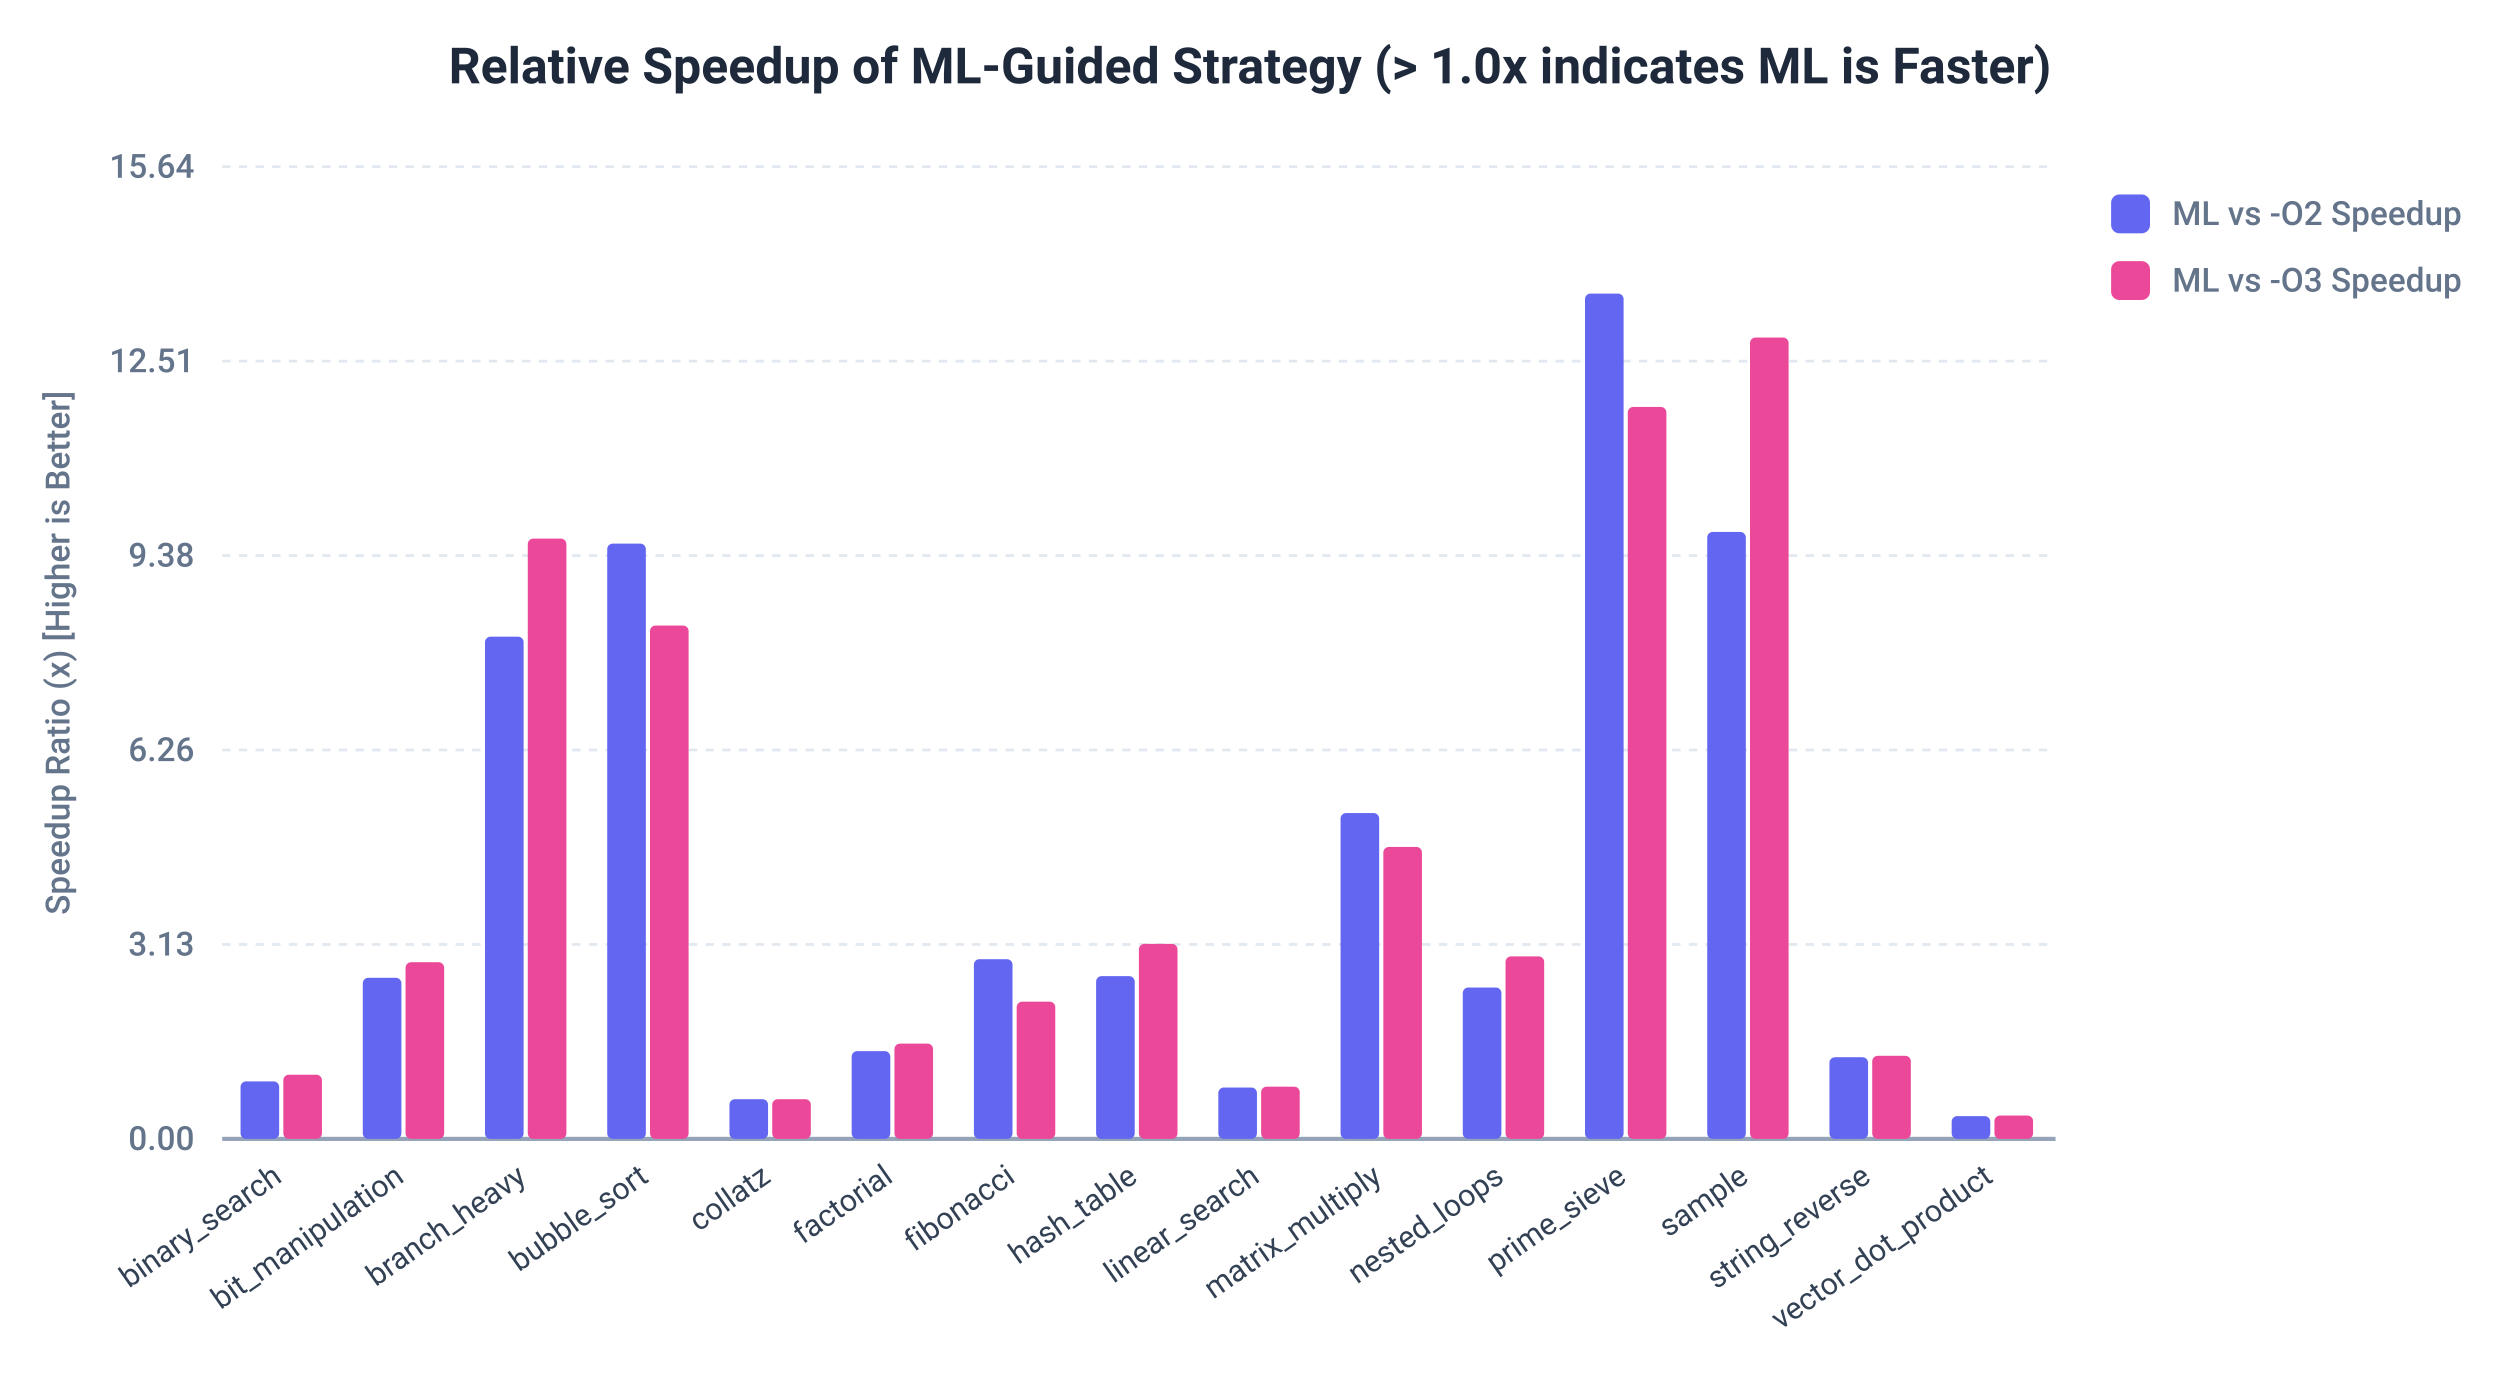
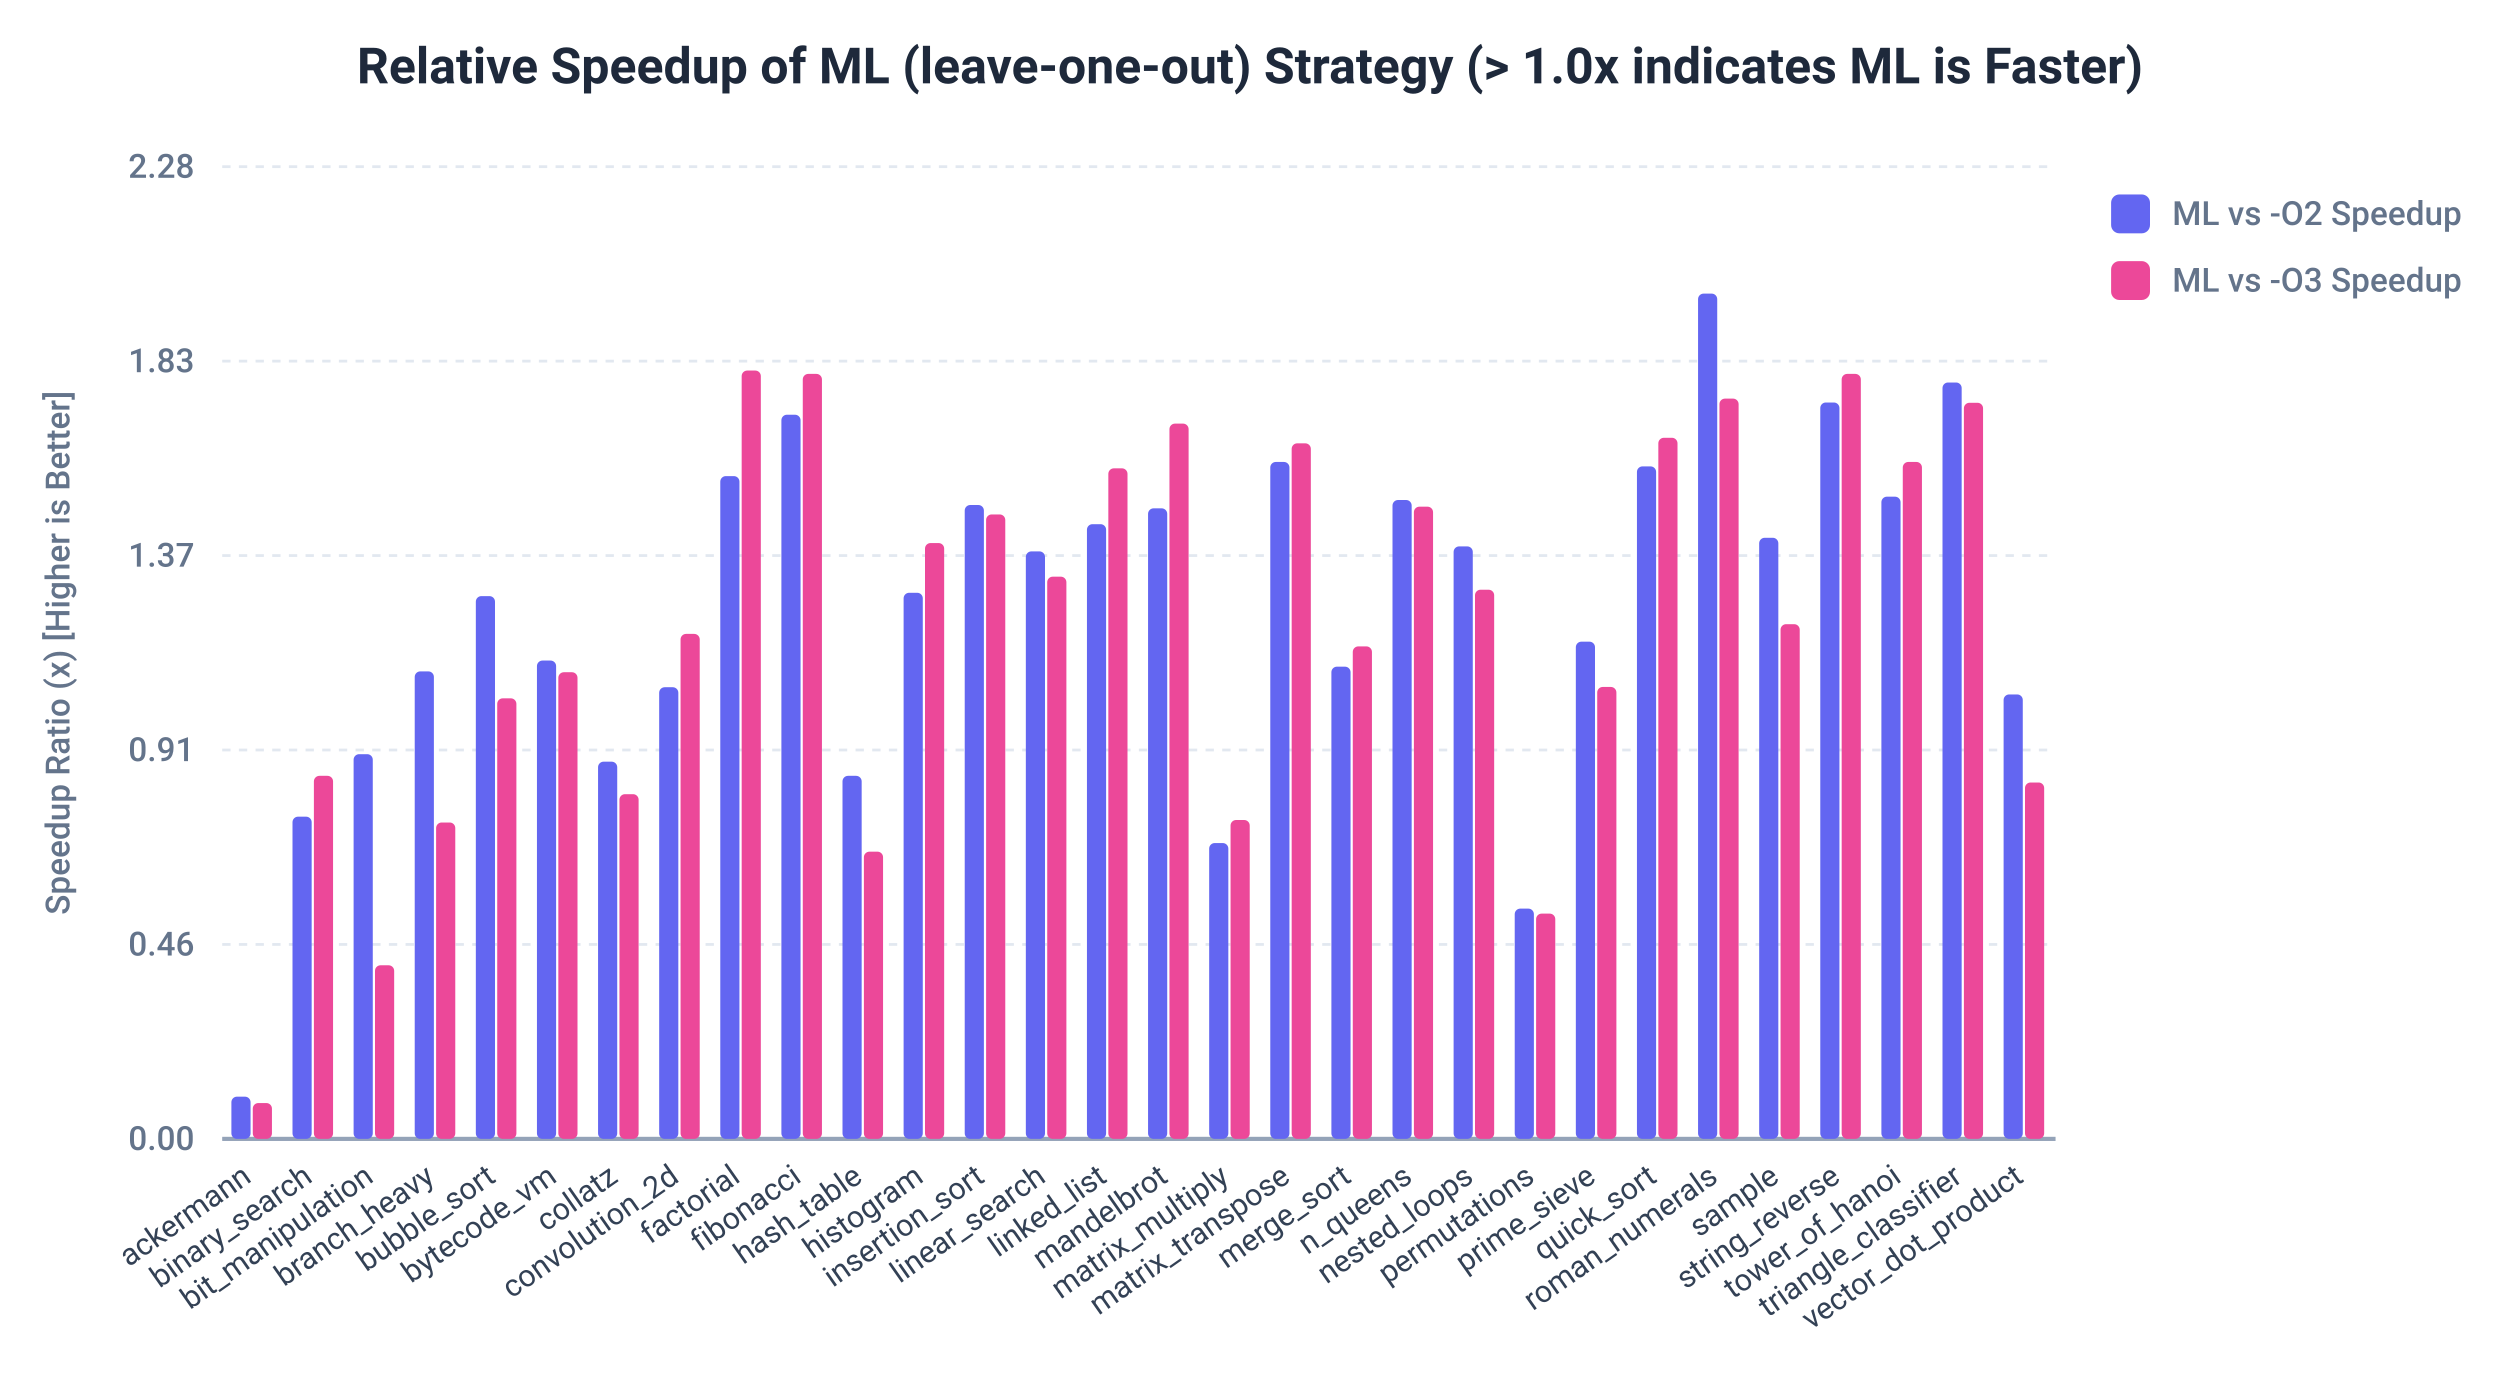
<svg xmlns="http://www.w3.org/2000/svg" viewBox="0 0 900 500" width="100%" height="100%" style="background:#ffffff; font-family: -apple-system, BlinkMacSystemFont, Segoe UI, Roboto, Helvetica, Arial, sans-serif;">
  <style>
    .title { font-size: 18px; font-weight: bold; fill: #1e293b; }
    .axis-label { font-size: 12px; fill: #64748b; font-weight: 500; }
    .cat-label { font-size: 11px; fill: #334155; }
    .grid { stroke: #e2e8f0; stroke-dasharray: 3,3; }
    .bar:hover { opacity: 0.85; }
  </style>
-   <text x="450.0" y="30" text-anchor="middle" class="title">Relative Speedup of ML-Guided Strategy (&gt; 1.0x indicates ML is Faster)</text>
+   <text x="450.0" y="30" text-anchor="middle" class="title">Relative Speedup of ML (leave-one-out) Strategy (&gt; 1.0x indicates ML is Faster)</text>
  <line x1="80" y1="60.0" x2="740" y2="60.0" class="grid" />
-   <text x="70" y="64.0" text-anchor="end" class="axis-label">15.64</text>
+   <text x="70" y="64.0" text-anchor="end" class="axis-label">2.28</text>
  <line x1="80" y1="130.0" x2="740" y2="130.0" class="grid" />
-   <text x="70" y="134.0" text-anchor="end" class="axis-label">12.51</text>
+   <text x="70" y="134.0" text-anchor="end" class="axis-label">1.83</text>
  <line x1="80" y1="200.0" x2="740" y2="200.0" class="grid" />
-   <text x="70" y="204.0" text-anchor="end" class="axis-label">9.38</text>
+   <text x="70" y="204.0" text-anchor="end" class="axis-label">1.37</text>
  <line x1="80" y1="270.0" x2="740" y2="270.0" class="grid" />
-   <text x="70" y="274.0" text-anchor="end" class="axis-label">6.26</text>
+   <text x="70" y="274.0" text-anchor="end" class="axis-label">0.91</text>
  <line x1="80" y1="340.0" x2="740" y2="340.0" class="grid" />
-   <text x="70" y="344.0" text-anchor="end" class="axis-label">3.13</text>
+   <text x="70" y="344.0" text-anchor="end" class="axis-label">0.46</text>
  <line x1="80" y1="410.0" x2="740" y2="410.0" class="grid" />
  <text x="70" y="414.0" text-anchor="end" class="axis-label">0.00</text>
  <text transform="rotate(-90)" x="-235.0" y="25" text-anchor="middle" class="axis-label">Speedup Ratio (x) [Higher is Better]</text>
  <line x1="80" y1="410" x2="740" y2="410" stroke="#94a3b8" stroke-width="1.5" />
-   <text transform="rotate(-35 102.0 425)" x="102.0" y="425" text-anchor="end" class="cat-label">binary_search</text>
-   <rect x="86.6" y="389.3" width="13.9" height="20.7" fill="#6366f1" rx="2" class="bar" />
-   <rect x="102.0" y="386.9" width="13.9" height="23.1" fill="#ec4899" rx="2" class="bar" />
-   <text transform="rotate(-35 146.0 425)" x="146.0" y="425" text-anchor="end" class="cat-label">bit_manipulation</text>
-   <rect x="130.6" y="352.0" width="13.9" height="58.0" fill="#6366f1" rx="2" class="bar" />
-   <rect x="146.0" y="346.4" width="13.9" height="63.6" fill="#ec4899" rx="2" class="bar" />
-   <text transform="rotate(-35 190.0 425)" x="190.0" y="425" text-anchor="end" class="cat-label">branch_heavy</text>
-   <rect x="174.6" y="229.2" width="13.9" height="180.8" fill="#6366f1" rx="2" class="bar" />
-   <rect x="190.0" y="193.9" width="13.9" height="216.1" fill="#ec4899" rx="2" class="bar" />
-   <text transform="rotate(-35 234.0 425)" x="234.0" y="425" text-anchor="end" class="cat-label">bubble_sort</text>
-   <rect x="218.6" y="195.7" width="13.9" height="214.3" fill="#6366f1" rx="2" class="bar" />
-   <rect x="234.0" y="225.2" width="13.9" height="184.8" fill="#ec4899" rx="2" class="bar" />
-   <text transform="rotate(-35 278.0 425)" x="278.0" y="425" text-anchor="end" class="cat-label">collatz</text>
-   <rect x="262.6" y="395.7" width="13.9" height="14.3" fill="#6366f1" rx="2" class="bar" />
-   <rect x="278.0" y="395.7" width="13.9" height="14.3" fill="#ec4899" rx="2" class="bar" />
-   <text transform="rotate(-35 322.0 425)" x="322.0" y="425" text-anchor="end" class="cat-label">factorial</text>
-   <rect x="306.6" y="378.4" width="13.9" height="31.6" fill="#6366f1" rx="2" class="bar" />
-   <rect x="322.0" y="375.7" width="13.9" height="34.3" fill="#ec4899" rx="2" class="bar" />
-   <text transform="rotate(-35 366.0 425)" x="366.0" y="425" text-anchor="end" class="cat-label">fibonacci</text>
-   <rect x="350.6" y="345.3" width="13.9" height="64.7" fill="#6366f1" rx="2" class="bar" />
-   <rect x="366.0" y="360.6" width="13.9" height="49.4" fill="#ec4899" rx="2" class="bar" />
-   <text transform="rotate(-35 410.0 425)" x="410.0" y="425" text-anchor="end" class="cat-label">hash_table</text>
-   <rect x="394.6" y="351.4" width="13.9" height="58.6" fill="#6366f1" rx="2" class="bar" />
-   <rect x="410.0" y="339.8" width="13.9" height="70.2" fill="#ec4899" rx="2" class="bar" />
-   <text transform="rotate(-35 454.0 425)" x="454.0" y="425" text-anchor="end" class="cat-label">linear_search</text>
-   <rect x="438.6" y="391.5" width="13.9" height="18.5" fill="#6366f1" rx="2" class="bar" />
-   <rect x="454.0" y="391.2" width="13.9" height="18.8" fill="#ec4899" rx="2" class="bar" />
-   <text transform="rotate(-35 498.0 425)" x="498.0" y="425" text-anchor="end" class="cat-label">matrix_multiply</text>
-   <rect x="482.6" y="292.7" width="13.9" height="117.3" fill="#6366f1" rx="2" class="bar" />
-   <rect x="498.0" y="304.9" width="13.9" height="105.1" fill="#ec4899" rx="2" class="bar" />
-   <text transform="rotate(-35 542.0 425)" x="542.0" y="425" text-anchor="end" class="cat-label">nested_loops</text>
-   <rect x="526.6" y="355.5" width="13.9" height="54.5" fill="#6366f1" rx="2" class="bar" />
-   <rect x="542.0" y="344.3" width="13.9" height="65.7" fill="#ec4899" rx="2" class="bar" />
-   <text transform="rotate(-35 586.0 425)" x="586.0" y="425" text-anchor="end" class="cat-label">prime_sieve</text>
-   <rect x="570.6" y="105.7" width="13.9" height="304.3" fill="#6366f1" rx="2" class="bar" />
-   <rect x="586.0" y="146.5" width="13.9" height="263.5" fill="#ec4899" rx="2" class="bar" />
-   <text transform="rotate(-35 630.0 425)" x="630.0" y="425" text-anchor="end" class="cat-label">sample</text>
-   <rect x="614.6" y="191.5" width="13.9" height="218.5" fill="#6366f1" rx="2" class="bar" />
-   <rect x="630.0" y="121.5" width="13.9" height="288.5" fill="#ec4899" rx="2" class="bar" />
-   <text transform="rotate(-35 674.0 425)" x="674.0" y="425" text-anchor="end" class="cat-label">string_reverse</text>
-   <rect x="658.6" y="380.6" width="13.9" height="29.4" fill="#6366f1" rx="2" class="bar" />
-   <rect x="674.0" y="380.1" width="13.9" height="29.9" fill="#ec4899" rx="2" class="bar" />
-   <text transform="rotate(-35 718.0 425)" x="718.0" y="425" text-anchor="end" class="cat-label">vector_dot_product</text>
-   <rect x="702.6" y="401.8" width="13.9" height="8.2" fill="#6366f1" rx="2" class="bar" />
-   <rect x="718.0" y="401.6" width="13.9" height="8.4" fill="#ec4899" rx="2" class="bar" />
+   <text transform="rotate(-35 91.0 425)" x="91.0" y="425" text-anchor="end" class="cat-label">ackermann</text>
+   <rect x="83.3" y="394.8" width="6.9" height="15.2" fill="#6366f1" rx="2" class="bar" />
+   <rect x="91.0" y="397.1" width="6.9" height="12.9" fill="#ec4899" rx="2" class="bar" />
+   <text transform="rotate(-35 113.0 425)" x="113.0" y="425" text-anchor="end" class="cat-label">binary_search</text>
+   <rect x="105.3" y="294.0" width="6.9" height="116.0" fill="#6366f1" rx="2" class="bar" />
+   <rect x="113.0" y="279.3" width="6.9" height="130.7" fill="#ec4899" rx="2" class="bar" />
+   <text transform="rotate(-35 135.0 425)" x="135.0" y="425" text-anchor="end" class="cat-label">bit_manipulation</text>
+   <rect x="127.3" y="271.5" width="6.9" height="138.5" fill="#6366f1" rx="2" class="bar" />
+   <rect x="135.0" y="347.5" width="6.9" height="62.5" fill="#ec4899" rx="2" class="bar" />
+   <text transform="rotate(-35 157.0 425)" x="157.0" y="425" text-anchor="end" class="cat-label">branch_heavy</text>
+   <rect x="149.3" y="241.7" width="6.9" height="168.3" fill="#6366f1" rx="2" class="bar" />
+   <rect x="157.0" y="296.1" width="6.9" height="113.9" fill="#ec4899" rx="2" class="bar" />
+   <text transform="rotate(-35 179.0 425)" x="179.0" y="425" text-anchor="end" class="cat-label">bubble_sort</text>
+   <rect x="171.3" y="214.6" width="6.9" height="195.4" fill="#6366f1" rx="2" class="bar" />
+   <rect x="179.0" y="251.4" width="6.9" height="158.6" fill="#ec4899" rx="2" class="bar" />
+   <text transform="rotate(-35 201.0 425)" x="201.0" y="425" text-anchor="end" class="cat-label">bytecode_vm</text>
+   <rect x="193.3" y="237.8" width="6.9" height="172.2" fill="#6366f1" rx="2" class="bar" />
+   <rect x="201.0" y="242.0" width="6.9" height="168.0" fill="#ec4899" rx="2" class="bar" />
+   <text transform="rotate(-35 223.0 425)" x="223.0" y="425" text-anchor="end" class="cat-label">collatz</text>
+   <rect x="215.3" y="274.2" width="6.9" height="135.8" fill="#6366f1" rx="2" class="bar" />
+   <rect x="223.0" y="285.9" width="6.9" height="124.1" fill="#ec4899" rx="2" class="bar" />
+   <text transform="rotate(-35 245.0 425)" x="245.0" y="425" text-anchor="end" class="cat-label">convolution_2d</text>
+   <rect x="237.3" y="247.4" width="6.9" height="162.6" fill="#6366f1" rx="2" class="bar" />
+   <rect x="245.0" y="228.2" width="6.9" height="181.8" fill="#ec4899" rx="2" class="bar" />
+   <text transform="rotate(-35 267.0 425)" x="267.0" y="425" text-anchor="end" class="cat-label">factorial</text>
+   <rect x="259.3" y="171.4" width="6.9" height="238.6" fill="#6366f1" rx="2" class="bar" />
+   <rect x="267.0" y="133.4" width="6.9" height="276.6" fill="#ec4899" rx="2" class="bar" />
+   <text transform="rotate(-35 289.0 425)" x="289.0" y="425" text-anchor="end" class="cat-label">fibonacci</text>
+   <rect x="281.3" y="149.3" width="6.9" height="260.7" fill="#6366f1" rx="2" class="bar" />
+   <rect x="289.0" y="134.6" width="6.9" height="275.4" fill="#ec4899" rx="2" class="bar" />
+   <text transform="rotate(-35 311.0 425)" x="311.0" y="425" text-anchor="end" class="cat-label">hash_table</text>
+   <rect x="303.3" y="279.3" width="6.9" height="130.7" fill="#6366f1" rx="2" class="bar" />
+   <rect x="311.0" y="306.6" width="6.9" height="103.4" fill="#ec4899" rx="2" class="bar" />
+   <text transform="rotate(-35 333.0 425)" x="333.0" y="425" text-anchor="end" class="cat-label">histogram</text>
+   <rect x="325.3" y="213.4" width="6.9" height="196.6" fill="#6366f1" rx="2" class="bar" />
+   <rect x="333.0" y="195.5" width="6.9" height="214.5" fill="#ec4899" rx="2" class="bar" />
+   <text transform="rotate(-35 355.0 425)" x="355.0" y="425" text-anchor="end" class="cat-label">insertion_sort</text>
+   <rect x="347.3" y="181.8" width="6.9" height="228.2" fill="#6366f1" rx="2" class="bar" />
+   <rect x="355.0" y="185.2" width="6.9" height="224.8" fill="#ec4899" rx="2" class="bar" />
+   <text transform="rotate(-35 377.0 425)" x="377.0" y="425" text-anchor="end" class="cat-label">linear_search</text>
+   <rect x="369.3" y="198.5" width="6.9" height="211.5" fill="#6366f1" rx="2" class="bar" />
+   <rect x="377.0" y="207.6" width="6.9" height="202.4" fill="#ec4899" rx="2" class="bar" />
+   <text transform="rotate(-35 399.0 425)" x="399.0" y="425" text-anchor="end" class="cat-label">linked_list</text>
+   <rect x="391.3" y="188.7" width="6.9" height="221.3" fill="#6366f1" rx="2" class="bar" />
+   <rect x="399.0" y="168.6" width="6.9" height="241.4" fill="#ec4899" rx="2" class="bar" />
+   <text transform="rotate(-35 421.0 425)" x="421.0" y="425" text-anchor="end" class="cat-label">mandelbrot</text>
+   <rect x="413.3" y="183.0" width="6.9" height="227.0" fill="#6366f1" rx="2" class="bar" />
+   <rect x="421.0" y="152.5" width="6.9" height="257.5" fill="#ec4899" rx="2" class="bar" />
+   <text transform="rotate(-35 443.0 425)" x="443.0" y="425" text-anchor="end" class="cat-label">matrix_multiply</text>
+   <rect x="435.3" y="303.5" width="6.9" height="106.5" fill="#6366f1" rx="2" class="bar" />
+   <rect x="443.0" y="295.2" width="6.9" height="114.8" fill="#ec4899" rx="2" class="bar" />
+   <text transform="rotate(-35 465.0 425)" x="465.0" y="425" text-anchor="end" class="cat-label">matrix_transpose</text>
+   <rect x="457.3" y="166.3" width="6.9" height="243.7" fill="#6366f1" rx="2" class="bar" />
+   <rect x="465.0" y="159.6" width="6.9" height="250.4" fill="#ec4899" rx="2" class="bar" />
+   <text transform="rotate(-35 487.0 425)" x="487.0" y="425" text-anchor="end" class="cat-label">merge_sort</text>
+   <rect x="479.3" y="240.0" width="6.9" height="170.0" fill="#6366f1" rx="2" class="bar" />
+   <rect x="487.0" y="232.7" width="6.9" height="177.3" fill="#ec4899" rx="2" class="bar" />
+   <text transform="rotate(-35 509.0 425)" x="509.0" y="425" text-anchor="end" class="cat-label">n_queens</text>
+   <rect x="501.3" y="180.0" width="6.9" height="230.0" fill="#6366f1" rx="2" class="bar" />
+   <rect x="509.0" y="182.4" width="6.9" height="227.6" fill="#ec4899" rx="2" class="bar" />
+   <text transform="rotate(-35 531.0 425)" x="531.0" y="425" text-anchor="end" class="cat-label">nested_loops</text>
+   <rect x="523.3" y="196.7" width="6.9" height="213.3" fill="#6366f1" rx="2" class="bar" />
+   <rect x="531.0" y="212.3" width="6.9" height="197.7" fill="#ec4899" rx="2" class="bar" />
+   <text transform="rotate(-35 553.0 425)" x="553.0" y="425" text-anchor="end" class="cat-label">permutations</text>
+   <rect x="545.3" y="327.1" width="6.9" height="82.9" fill="#6366f1" rx="2" class="bar" />
+   <rect x="553.0" y="328.9" width="6.9" height="81.1" fill="#ec4899" rx="2" class="bar" />
+   <text transform="rotate(-35 575.0 425)" x="575.0" y="425" text-anchor="end" class="cat-label">prime_sieve</text>
+   <rect x="567.3" y="231.0" width="6.9" height="179.0" fill="#6366f1" rx="2" class="bar" />
+   <rect x="575.0" y="247.3" width="6.9" height="162.7" fill="#ec4899" rx="2" class="bar" />
+   <text transform="rotate(-35 597.0 425)" x="597.0" y="425" text-anchor="end" class="cat-label">quick_sort</text>
+   <rect x="589.3" y="167.9" width="6.9" height="242.1" fill="#6366f1" rx="2" class="bar" />
+   <rect x="597.0" y="157.6" width="6.9" height="252.4" fill="#ec4899" rx="2" class="bar" />
+   <text transform="rotate(-35 619.0 425)" x="619.0" y="425" text-anchor="end" class="cat-label">roman_numerals</text>
+   <rect x="611.3" y="105.7" width="6.9" height="304.3" fill="#6366f1" rx="2" class="bar" />
+   <rect x="619.0" y="143.5" width="6.9" height="266.5" fill="#ec4899" rx="2" class="bar" />
+   <text transform="rotate(-35 641.0 425)" x="641.0" y="425" text-anchor="end" class="cat-label">sample</text>
+   <rect x="633.3" y="193.6" width="6.9" height="216.4" fill="#6366f1" rx="2" class="bar" />
+   <rect x="641.0" y="224.7" width="6.9" height="185.3" fill="#ec4899" rx="2" class="bar" />
+   <text transform="rotate(-35 663.0 425)" x="663.0" y="425" text-anchor="end" class="cat-label">string_reverse</text>
+   <rect x="655.3" y="144.9" width="6.9" height="265.1" fill="#6366f1" rx="2" class="bar" />
+   <rect x="663.0" y="134.6" width="6.9" height="275.4" fill="#ec4899" rx="2" class="bar" />
+   <text transform="rotate(-35 685.0 425)" x="685.0" y="425" text-anchor="end" class="cat-label">tower_of_hanoi</text>
+   <rect x="677.3" y="178.8" width="6.9" height="231.2" fill="#6366f1" rx="2" class="bar" />
+   <rect x="685.0" y="166.3" width="6.9" height="243.7" fill="#ec4899" rx="2" class="bar" />
+   <text transform="rotate(-35 707.0 425)" x="707.0" y="425" text-anchor="end" class="cat-label">triangle_classifier</text>
+   <rect x="699.3" y="137.7" width="6.9" height="272.3" fill="#6366f1" rx="2" class="bar" />
+   <rect x="707.0" y="145.0" width="6.9" height="265.0" fill="#ec4899" rx="2" class="bar" />
+   <text transform="rotate(-35 729.0 425)" x="729.0" y="425" text-anchor="end" class="cat-label">vector_dot_product</text>
+   <rect x="721.3" y="250.0" width="6.9" height="160.0" fill="#6366f1" rx="2" class="bar" />
+   <rect x="729.0" y="281.7" width="6.9" height="128.3" fill="#ec4899" rx="2" class="bar" />
  <rect x="760" y="70" width="14" height="14" fill="#6366f1" rx="3" />
  <text x="782" y="81" class="axis-label" fill="#1e293b">ML vs -O2 Speedup</text>
  <rect x="760" y="94" width="14" height="14" fill="#ec4899" rx="3" />
  <text x="782" y="105" class="axis-label" fill="#1e293b">ML vs -O3 Speedup</text>
</svg>
